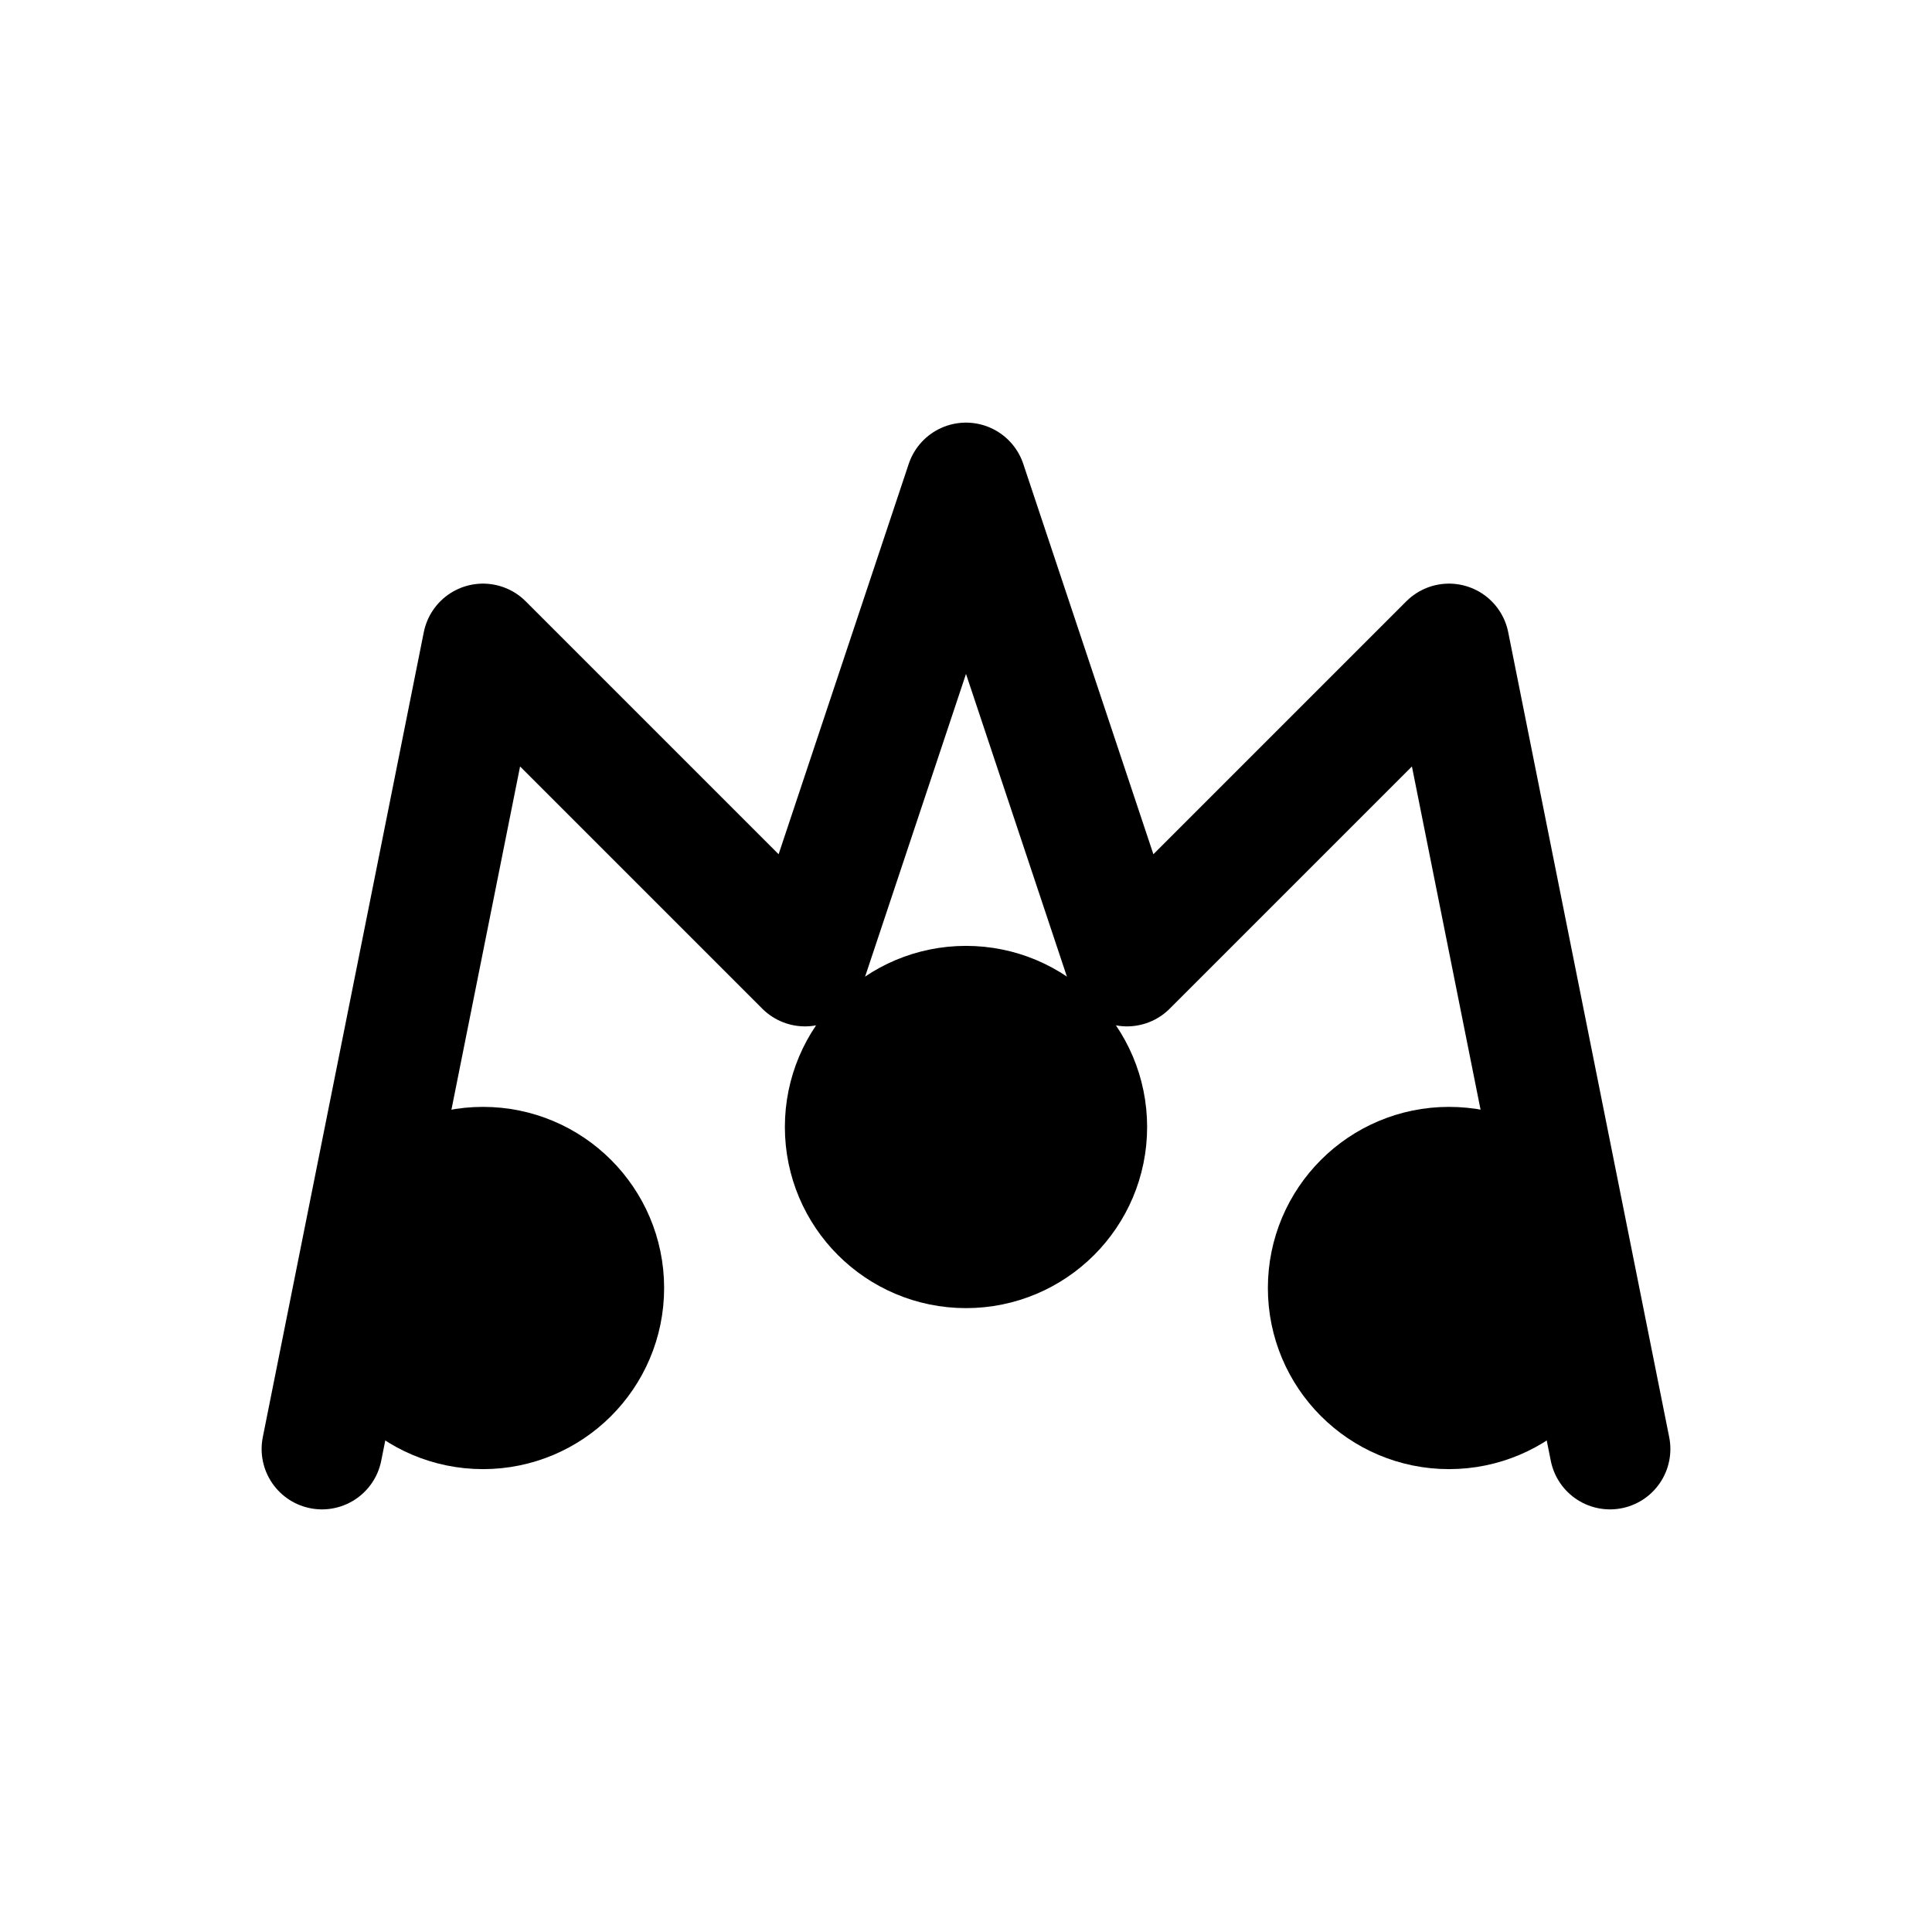
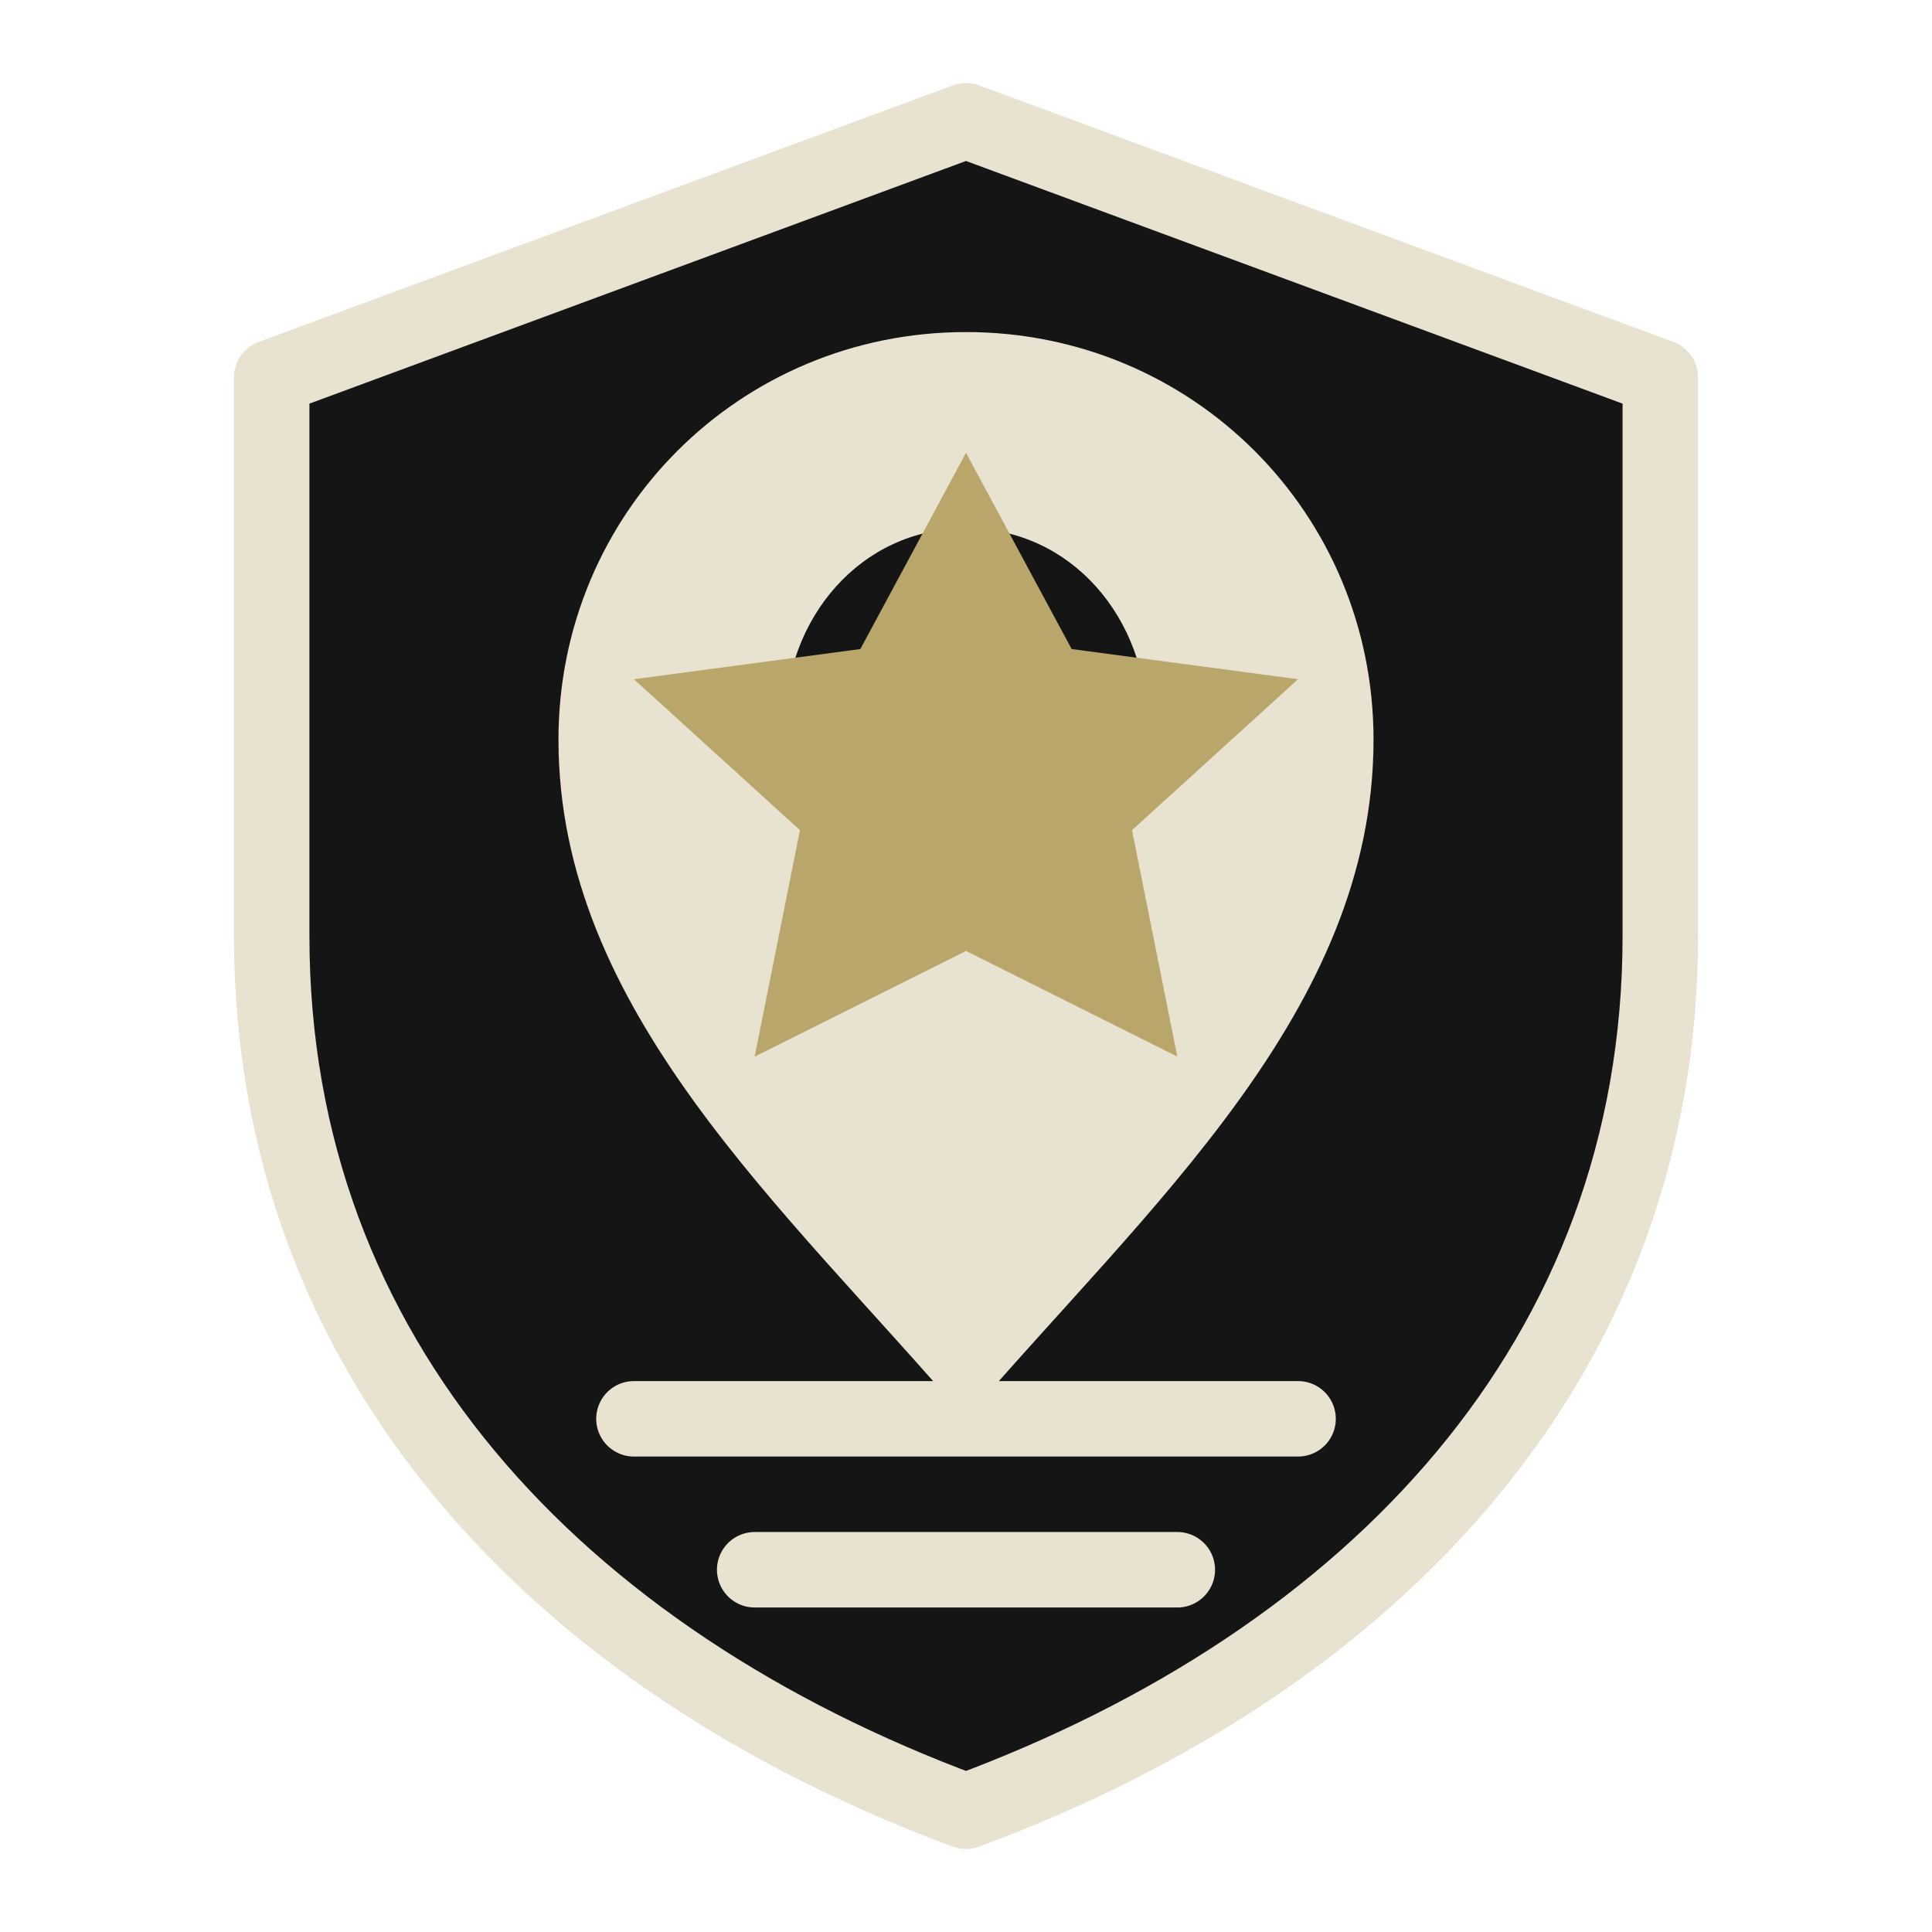
- <svg xmlns="http://www.w3.org/2000/svg" viewBox="0 0 24 24" fill="none" stroke="currentColor" stroke-width="1.5" stroke-linecap="round" stroke-linejoin="round">
-   <path d="M4 18l2-10 4 4 2-6 2 6 4-4 2 10" />
-   <circle cx="6" cy="16" r="1.5" fill="currentColor" />
-   <circle cx="12" cy="14" r="1.5" fill="currentColor" />
-   <circle cx="18" cy="16" r="1.5" fill="currentColor" />
+ <svg xmlns="http://www.w3.org/2000/svg" viewBox="0 0 128 128" role="img" aria-label="epic-hero icon">
+   <defs>
+     <style>.bg{fill:#151515}.fg{fill:#e8e2d0}.st{stroke:#e8e2d0;stroke-width:5;stroke-linecap:round;stroke-linejoin:round;fill:none}.dark{fill:#151515}.acc{fill:#b8a66a}</style>
+   </defs>
+   <path class="bg" d="M64 6 112 24v38c0 30-20 50-48 60C36 112 16 92 16 62V24L64 6Z" />
+   <path class="st" d="M64 8 110 25v37c0 28-19 48-46 58-27-10-46-30-46-58V25L64 8Z" />
+   <path class="fg" d="M64 22c15 0 27 12 27 27 0 18-15 31-27 45-12-14-27-27-27-45 0-15 12-27 27-27Z" />
+   <path class="dark" d="M52 48c0-7 5-13 12-13s12 6 12 13-5 13-12 13-12-6-12-13Z" />
+   <path class="acc" d="M64 30l7 13 15 2-11 10 3 15-14-7-14 7 3-15-11-10 15-2z" />
+   <path class="st" d="M42 94h44M50 104h28" />
</svg>
